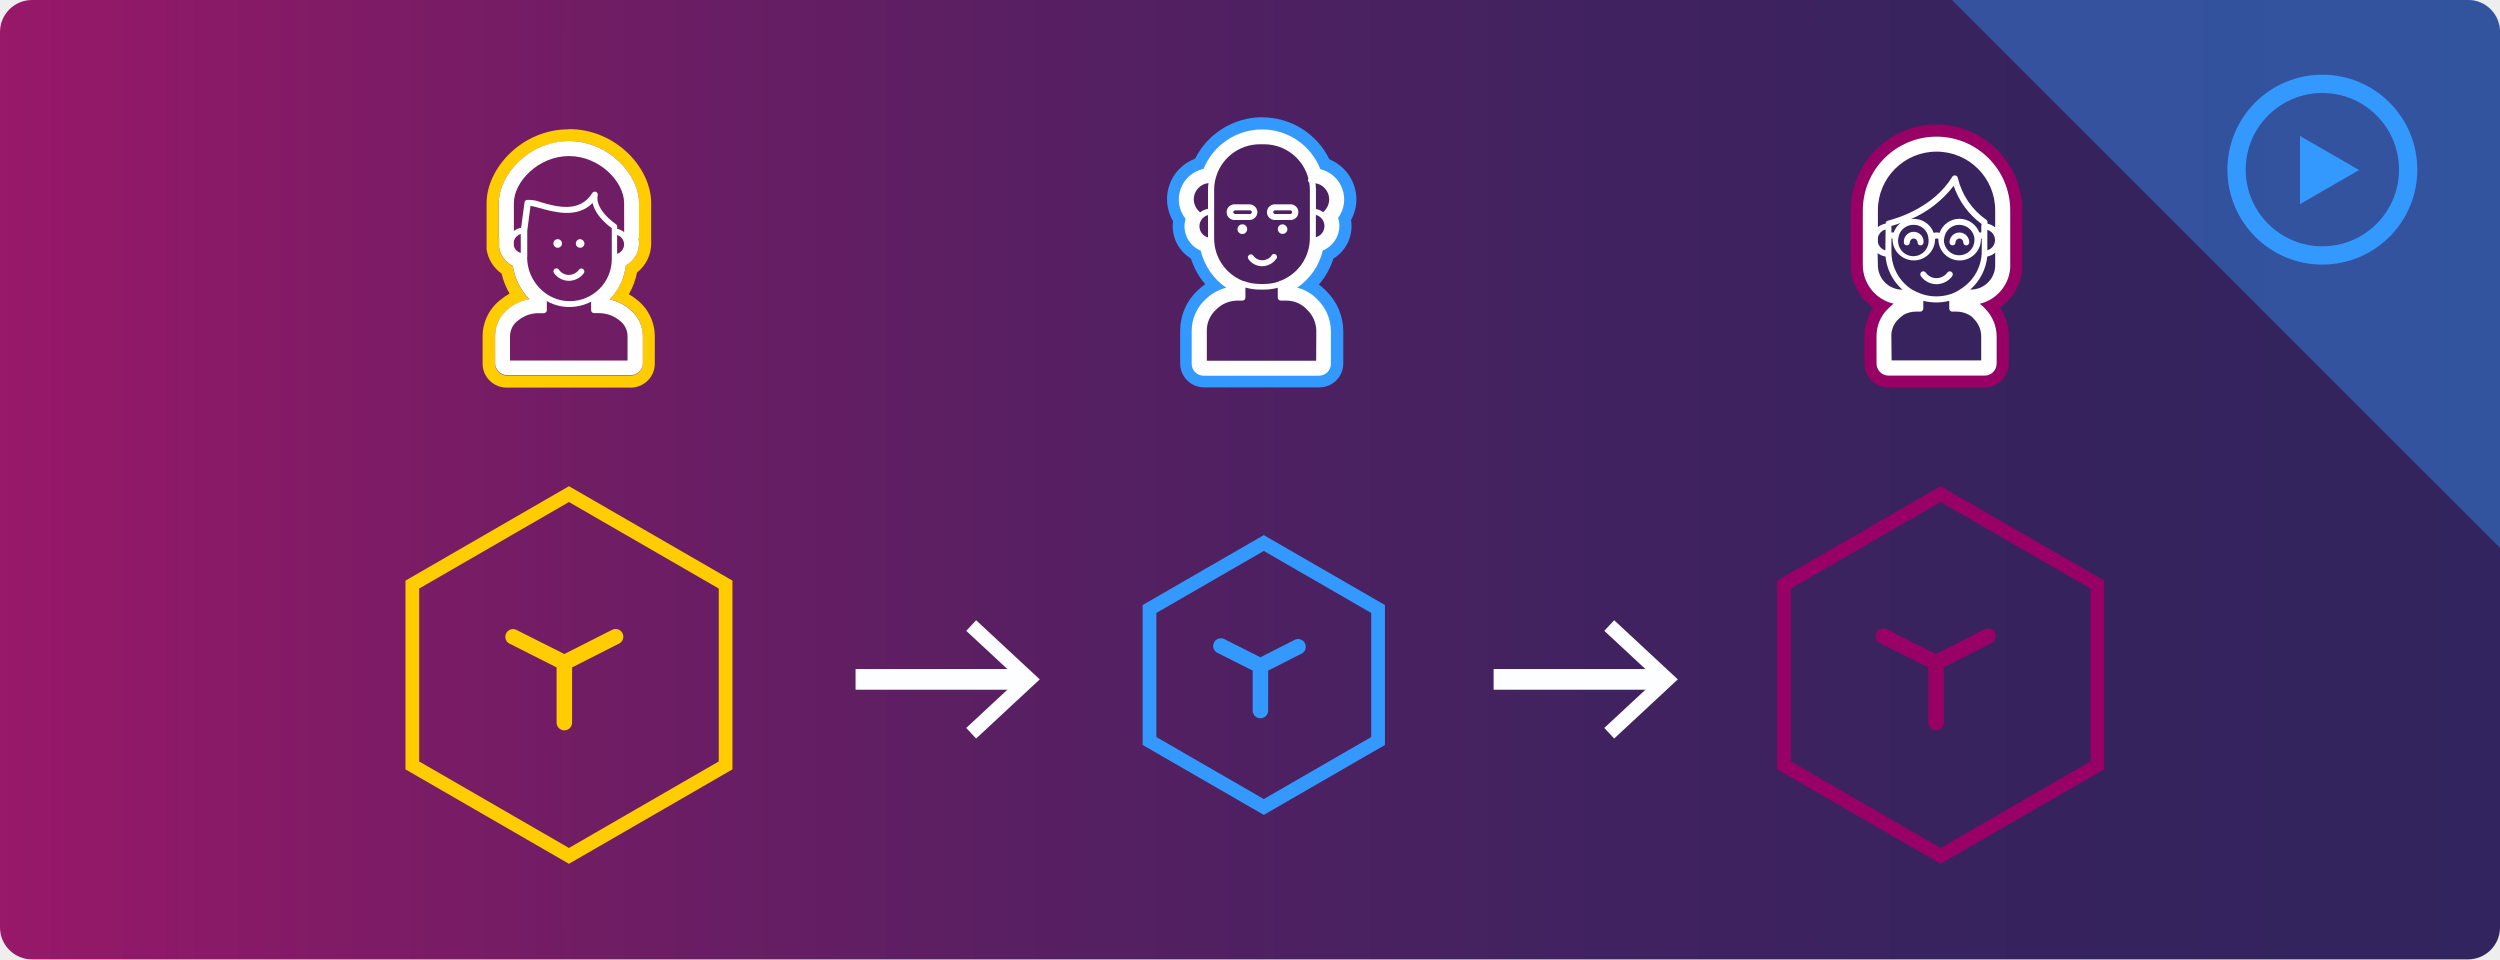
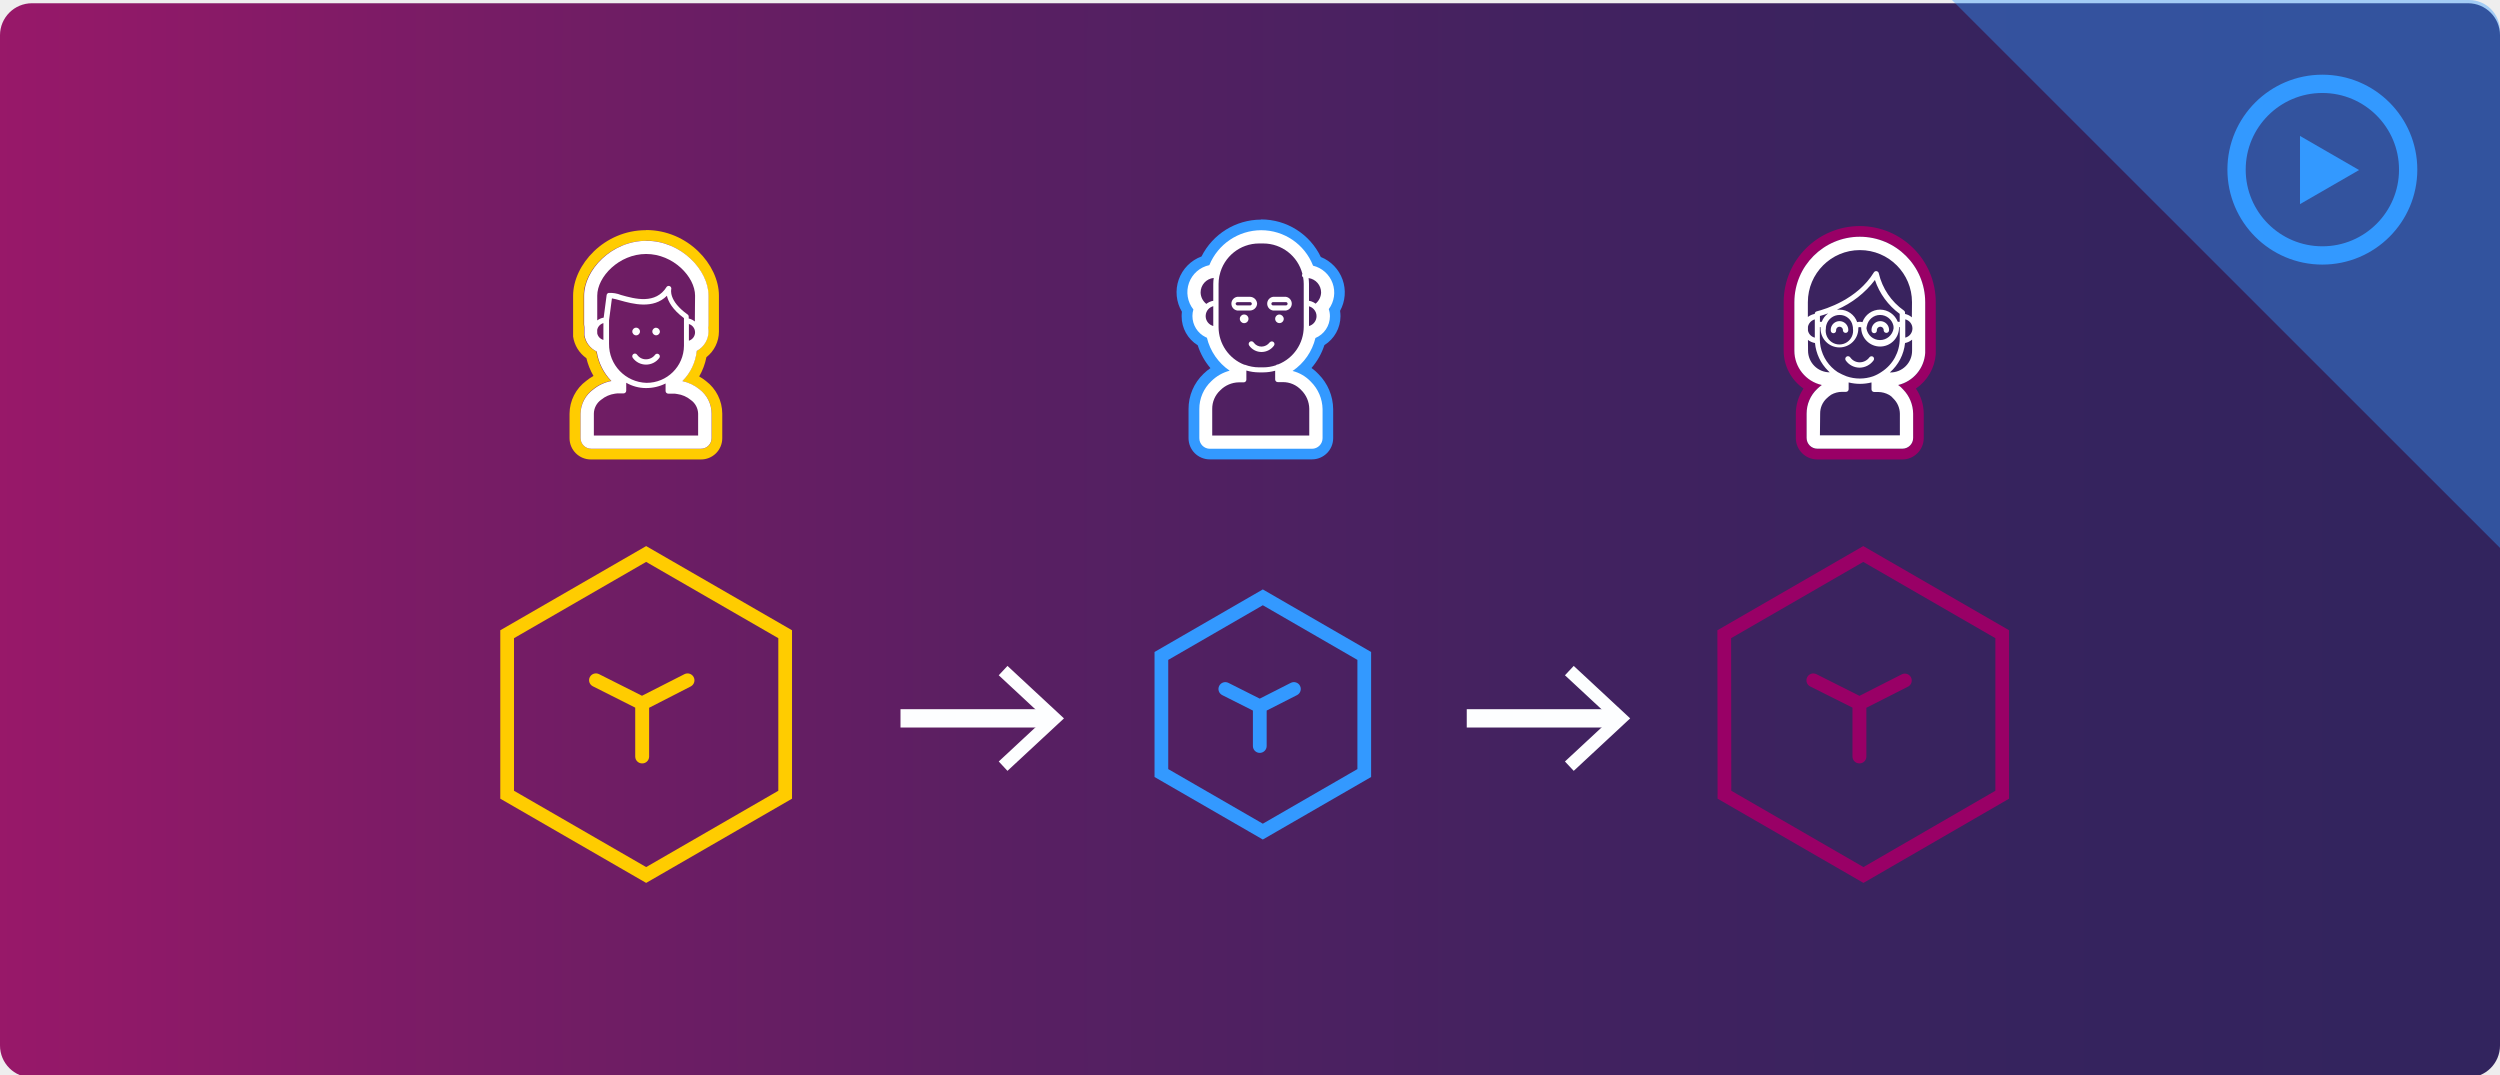
- <svg xmlns="http://www.w3.org/2000/svg" viewBox="0 0 546.89 209.87">
+ <svg xmlns="http://www.w3.org/2000/svg" viewBox="0 0 546.89 235">
  <defs>
    <style>.cls-1{fill:#eee;}.cls-2{fill:url(#Unbenannter_Verlauf_12);}.cls-3,.cls-6{fill:#39f;}.cls-3{opacity:0.4;}.cls-4{fill:#fc0;}.cls-5{fill:#fff;}.cls-7{fill:#906;}.cls-11,.cls-12,.cls-8,.cls-9{fill:none;}.cls-8{stroke:#fc0;}.cls-11,.cls-8,.cls-9{stroke-miterlimit:10;stroke-width:3px;}.cls-12,.cls-9{stroke:#39f;}.cls-10{fill:#fdfeff;}.cls-11{stroke:#906;}.cls-12{stroke-linecap:round;stroke-linejoin:round;stroke-width:4px;}</style>
-     <linearGradient id="Unbenannter_Verlauf_12" y1="104.94" x2="546.89" y2="104.94" gradientUnits="userSpaceOnUse">
+     <linearGradient id="Unbenannter_Verlauf_12" y1="118.21" x2="546.89" y2="118.21" gradientUnits="userSpaceOnUse">
      <stop offset="0" stop-color="#981869" />
      <stop offset="0.19" stop-color="#771c65" />
      <stop offset="0.4" stop-color="#591f62" />
      <stop offset="0.61" stop-color="#432260" />
      <stop offset="0.81" stop-color="#36235e" />
      <stop offset="1" stop-color="#32245e" />
    </linearGradient>
  </defs>
  <g id="Lock">
-     <rect class="cls-1" x="-707.74" y="-2167.74" width="1921.02" height="3438.64" />
-     <rect class="cls-2" width="546.89" height="209.87" rx="7" />
+     <rect class="cls-1" x="-707.74" y="-2154.46" width="1921.02" height="3438.64" />
+     <rect class="cls-2" y="0.71" width="546.89" height="235" rx="7" />
    <path class="cls-3" d="M540.12,0H427L546.89,119.86V6.77A6.77,6.77,0,0,0,540.12,0Z" />
-     <path class="cls-4" d="M124.45,30.86c8.64,0,15.33,7.29,15.33,13.56v7.24a2.44,2.44,0,0,1-.08.66,4.9,4.9,0,0,1,.08.94,5.51,5.51,0,0,1-2.89,4.79,12.26,12.26,0,0,1-3.54,7.43,10,10,0,0,1,4.24,2,7.47,7.47,0,0,1,3,6v6A2.62,2.62,0,0,1,138,82.15H110.92a2.62,2.62,0,0,1-2.62-2.62v-6a7.54,7.54,0,0,1,3.11-6.06,9.87,9.87,0,0,1,4.38-2,13.25,13.25,0,0,1-3.61-7.26,5.39,5.39,0,0,1-3-4.07c0-.12,0-.25,0-.37v-.94c0-.12,0-.25,0-.37s0-.19,0-.28a2.51,2.51,0,0,1-.07-.62v-7.1c0-6.27,6.7-13.56,15.33-13.56m0-2.62c-10.27,0-18,8.54-18,16.18v7.1a4.49,4.49,0,0,0,0,.64,4.64,4.64,0,0,0,0,.63v.94a6.3,6.3,0,0,0,0,.75,7.9,7.9,0,0,0,3.28,5.33,16,16,0,0,0,1.75,4.38,12.06,12.06,0,0,0-1.78,1.2,10.12,10.12,0,0,0-4.12,8.12v6a5.25,5.25,0,0,0,5.24,5.24H138a5.25,5.25,0,0,0,5.24-5.24v-6a10.15,10.15,0,0,0-4-8.05,11.19,11.19,0,0,0-1.67-1.14,15,15,0,0,0,1.78-4.74,8.07,8.07,0,0,0,3.1-6.32,8.49,8.49,0,0,0,0-.88,5.81,5.81,0,0,0,0-.72V44.42c0-7.64-7.68-16.18-18-16.18Z" />
-     <path class="cls-5" d="M137.54,67.49a10,10,0,0,0-4.19-2,12.26,12.26,0,0,0,3.54-7.43,5.52,5.52,0,0,0,2.9-4.79,4.91,4.91,0,0,0-.09-.94,2.44,2.44,0,0,0,.09-.66V44.42c0-6.27-6.7-13.56-15.34-13.56s-15.33,7.29-15.33,13.56v7.1a2.51,2.51,0,0,0,.07.62c0,.09,0,.19,0,.28s0,.24,0,.37v.94c0,.12,0,.25,0,.37a5.39,5.39,0,0,0,3,4.07,13.31,13.31,0,0,0,3.61,7.27,10,10,0,0,0-4.43,2,7.53,7.53,0,0,0-3.06,6v6a2.62,2.62,0,0,0,2.62,2.62H138a2.62,2.62,0,0,0,2.62-2.62v-6A7.54,7.54,0,0,0,137.54,67.49Zm-1-16.7a3.6,3.6,0,0,0-1.52-.74v-.46a.68.68,0,0,0-.27-.54c-4.76-3.4-4.05-6.18-4-6.28a.68.68,0,0,0-.36-.8.67.67,0,0,0-.83.26c-2.72,4.42-7.86,3-11.26,2a7.21,7.21,0,0,0-3.07-.5.64.64,0,0,0-.49.55L114,49.83a3.62,3.62,0,0,0-1.59.69v-6.1c0-4.66,5.38-10.28,12.06-10.28s12.06,5.62,12.06,10.28Zm-21.2,5.48c0-1.18,0-2,0-2.89s0-1.68,0-2.85v-.06l.71-5.44c.49.07,1.27.29,2,.48,3.16.89,8.23,2.32,11.58-1.1.33,1.4,1.34,3.39,4.2,5.51v6.82a9.2,9.2,0,0,1-9.23,9.14C119.5,65.88,115.31,61.48,115.31,56.27ZM135,55.52V51.41a2.15,2.15,0,0,1,0,4.11Zm-22.6-2.68a2.15,2.15,0,0,1,1.52-1.65v4.14a2.12,2.12,0,0,1-1.52-1.6Zm1,17.22a6.8,6.8,0,0,1,3.42-1.48,4.44,4.44,0,0,1,1-.07h1.14a.65.65,0,0,0,.66-.65v-2a9.78,9.78,0,0,0,4.85,1.3A10.6,10.6,0,0,0,129.31,66v1.85a.65.65,0,0,0,.65.65h1.15a4.3,4.3,0,0,1,1,.09,6.67,6.67,0,0,1,3.37,1.48,4.26,4.26,0,0,1,1.8,3.43v5.37H111.57V73.51A4.3,4.3,0,0,1,113.4,70.06Z" />
-     <path class="cls-5" d="M127.85,53.26a1,1,0,0,0-.94-.94.94.94,0,1,0,.94.94Z" />
-     <circle class="cls-5" cx="122" cy="53.26" r="0.94" />
-     <path class="cls-5" d="M127.7,59.78a.66.66,0,0,0-.12-.92.64.64,0,0,0-.91.12,2.8,2.8,0,0,1-2.22,1.16A2.62,2.62,0,0,1,122.27,59a.65.65,0,0,0-.91-.18.64.64,0,0,0-.18.9,4,4,0,0,0,3.27,1.71A4.08,4.08,0,0,0,127.7,59.78Z" />
-     <path class="cls-6" d="M276.06,30.9a11.14,11.14,0,0,1,10.81,8.48h.33a4.26,4.26,0,0,1,4.24,4.25,4.36,4.36,0,0,1-2,3.59,3.13,3.13,0,0,1,.94,2.24,3.18,3.18,0,0,1-3.1,3.17l-.16.2a11.13,11.13,0,0,1-6.72,9v3.39h1a6.8,6.8,0,0,1,5,2.15,7.08,7.08,0,0,1,2.17,5v7.16H263.35V72.39a6.71,6.71,0,0,1,2.16-5,7.24,7.24,0,0,1,5.05-2.15h1.2v-3.1H272v-.19a11.14,11.14,0,0,1-7-9.11l-.13-.2a2.8,2.8,0,0,1-1.33-.31,3.15,3.15,0,0,1-.68-5.26l-.11-.54-.24.71a4.36,4.36,0,0,1-2-3.61,4.26,4.26,0,0,1,4.24-4.24H265l.41-.52a11.14,11.14,0,0,1,10.68-8h0m0-5.23a16.5,16.5,0,0,0-14.66,9.08,9.44,9.44,0,0,0-4.83,13.64,9.45,9.45,0,0,0-.07,1.07,8.37,8.37,0,0,0,4,7.13,16.19,16.19,0,0,0,3.12,5.61,13,13,0,0,0-1.68,1.38,12,12,0,0,0-3.8,8.81v7.16a5.23,5.23,0,0,0,5.23,5.22h25.23a5.22,5.22,0,0,0,5.22-5.22V72.39a12.37,12.37,0,0,0-3.62-8.63,11.21,11.21,0,0,0-1.72-1.51,16.32,16.32,0,0,0,3.18-5.68,8.32,8.32,0,0,0,3.86-8.44,9.4,9.4,0,0,0,1.17-4.5,9.5,9.5,0,0,0-5.91-8.78,16.32,16.32,0,0,0-14.7-9.18Z" />
-     <path class="cls-5" d="M288.83,37a13.69,13.69,0,0,0-12.77-8.69,13.86,13.86,0,0,0-12.77,8.63,6.84,6.84,0,0,0-3.94,10.94,5.78,5.78,0,0,0,3,6.81l.32.15a13.7,13.7,0,0,0,5.57,8.1,10.12,10.12,0,0,0-4.55,2.57,9.37,9.37,0,0,0-3,6.91v7.16a2.61,2.61,0,0,0,2.61,2.61h25.23a2.61,2.61,0,0,0,2.61-2.61V72.39a9.77,9.77,0,0,0-2.89-6.82,9.14,9.14,0,0,0-4.48-2.64,13.75,13.75,0,0,0,5.6-8.13A5.84,5.84,0,0,0,293,49.46a5.63,5.63,0,0,0-.28-1.79A6.82,6.82,0,0,0,288.83,37Zm-.91,41.92H264V72.34a6.15,6.15,0,0,1,2-4.58,6.57,6.57,0,0,1,4.59-2h1.2a.66.66,0,0,0,.65-.66v-2.2a11.17,11.17,0,0,0,3.13.45h1a11.06,11.06,0,0,0,2.95-.4v2.15a.66.66,0,0,0,.65.66h1.2a6.15,6.15,0,0,1,4.58,2,6.53,6.53,0,0,1,2,4.58Zm-7.68-17.52h-.07a.65.65,0,0,0-.48.21,10,10,0,0,1-3.12.51h-1a10,10,0,0,1-3.48-.64l-.13,0a10,10,0,0,1-6.36-9.28V41.52a9.74,9.74,0,0,1,.18-1.88.58.58,0,0,0,.06-.26h0a10,10,0,0,1,9.73-7.82h1a10,10,0,0,1,9.65,7.5.64.64,0,0,0-.1.33.67.67,0,0,0,.28.53,9.45,9.45,0,0,1,.14,1.61V52.11A10,10,0,0,1,280.24,61.37ZM264.37,40.05a10.17,10.17,0,0,0-.11,1.47v4.16a3.8,3.8,0,0,0-1.72.77,3.71,3.71,0,0,1-1.4-2.83A3.59,3.59,0,0,1,264.37,40.05Zm-.11,7v4.9a2.26,2.26,0,0,1-.43-.17,2.53,2.53,0,0,1,.43-4.73Zm23.59,4.89V47a2,2,0,0,1,.44.17,2.56,2.56,0,0,1,.58.39v0a.8.8,0,0,0,.21.2,2.5,2.5,0,0,1,.65,1.67A2.53,2.53,0,0,1,287.85,51.9Zm1.62-5.51a4.07,4.07,0,0,0-.6-.38,3.48,3.48,0,0,0-1-.33V41.52a11.48,11.48,0,0,0-.1-1.44,3.6,3.6,0,0,1,3,3.55A3.72,3.72,0,0,1,289.47,46.39Z" />
-     <path class="cls-5" d="M278.17,55.93a2.53,2.53,0,0,1-2,1,2.35,2.35,0,0,1-2-1,.66.66,0,0,0-.91-.18.65.65,0,0,0-.18.9,3.68,3.68,0,0,0,3.05,1.59,3.8,3.8,0,0,0,3-1.55.65.65,0,1,0-1-.8Z" />
-     <path class="cls-5" d="M280.57,49.07a1.05,1.05,0,1,0,1.06,1.06A1.14,1.14,0,0,0,280.57,49.07Z" />
-     <path class="cls-5" d="M271.77,49.07a1.06,1.06,0,0,0,0,2.12,1.06,1.06,0,1,0,0-2.12Z" />
-     <path class="cls-5" d="M275.07,46.41a1.78,1.78,0,0,0-1.71-1.71h-3.18a1.72,1.72,0,1,0,0,3.43h3.18A1.78,1.78,0,0,0,275.07,46.41Zm-5.3,0a.49.49,0,0,1,.41-.4h3.18a.41.41,0,1,1,0,.81h-3.18A.49.49,0,0,1,269.77,46.41Z" />
-     <path class="cls-5" d="M282.17,44.7H279a1.72,1.72,0,1,0,0,3.43h3.18a1.72,1.72,0,1,0,0-3.43Zm0,2.12H279a.41.41,0,1,1,0-.81h3.18a.41.41,0,1,1,0,.81Z" />
-     <path class="cls-7" d="M423.63,29.89A16.15,16.15,0,0,1,439.76,46V58.21a2.43,2.43,0,0,1,0,.38,8.7,8.7,0,0,1-6.67,7.83,6,6,0,0,1,1.25,1.15,8.64,8.64,0,0,1,2.45,5.94v6a2.64,2.64,0,0,1-2.64,2.64h-21a2.64,2.64,0,0,1-2.64-2.64v-6a8.28,8.28,0,0,1,2.66-6.15,10.14,10.14,0,0,1,1.08-.92A8.66,8.66,0,0,1,407.5,58V46a16.15,16.15,0,0,1,16.13-16.13m0-2.63A18.78,18.78,0,0,0,404.87,46V58a11.34,11.34,0,0,0,4.89,9.28,11.1,11.1,0,0,0-1.9,6.22v6a5.28,5.28,0,0,0,5.28,5.27h21a5.28,5.28,0,0,0,5.28-5.27v-6a11.21,11.21,0,0,0-1.93-6.21,11.39,11.39,0,0,0,4.89-8.46c0-.21,0-.42,0-.63V46a18.79,18.79,0,0,0-18.77-18.76Z" />
-     <path class="cls-5" d="M423.63,29.89A16.15,16.15,0,0,0,407.5,46V58a8.66,8.66,0,0,0,6.74,8.43,10,10,0,0,0-1.12,1,8.29,8.29,0,0,0-2.62,6.1v6a2.64,2.64,0,0,0,2.64,2.64h21a2.64,2.64,0,0,0,2.64-2.64v-6a8.63,8.63,0,0,0-2.45-5.93,5.76,5.76,0,0,0-1.25-1.15,8.71,8.71,0,0,0,6.67-7.84,2.22,2.22,0,0,0,0-.37V46A16.15,16.15,0,0,0,423.63,29.89Zm12.83,19.87a3.65,3.65,0,0,0-1.68-.83v-.31a.68.68,0,0,0-.27-.54,15.57,15.57,0,0,1-6.23-9.16.67.67,0,0,0-.53-.54.65.65,0,0,0-.68.3c-4.1,6.66-11.82,9-14.09,9.6a.65.65,0,0,0-.5.64,3.74,3.74,0,0,0-1.68.76V46a12.83,12.83,0,1,1,25.66,0ZM429,63.17a9,9,0,0,1-2.14,1.12h0a10,10,0,0,1-6.54,0,15,15,0,0,1-2.16-1,9.67,9.67,0,0,1-1.5-1.21,9.78,9.78,0,0,1-2.9-6.93V52.18H414v.34a4.66,4.66,0,0,0,9.31,0,1.59,1.59,0,0,0,0-.29,1.11,1.11,0,0,1,.72,0c0,.11,0,.21,0,.3a4.66,4.66,0,0,0,9.31,0v-.34h.18V55A9.73,9.73,0,0,1,429,63.17Zm4.42-13.65v1.34H433a4.71,4.71,0,0,0-4.36-3,4.63,4.63,0,0,0-4.35,3.08,2.36,2.36,0,0,0-1.29,0,4.59,4.59,0,0,0-5-3,23.53,23.53,0,0,0,9.38-7.3,17.15,17.15,0,0,0,6.1,8.35Zm-8.14,2.59a.6.6,0,0,0,.06-.19,3.3,3.3,0,0,1,3.25-2.74,3.4,3.4,0,0,1,3.26,2.53v0a2.46,2.46,0,0,1,.07.79,3.34,3.34,0,0,1-6.68,0A1.84,1.84,0,0,1,425.32,52.11Zm-9.94-.44a3.33,3.33,0,0,1,3.25-2.49,3.21,3.21,0,0,1,3.24,2.7c0,.13,0,.27.06.42a.93.93,0,0,1,0,.22,3.34,3.34,0,1,1-6.67,0A2.73,2.73,0,0,1,415.38,51.67Zm-1.13-.81h-.45V49.43c.53-.15,1.23-.36,2-.65A4.5,4.5,0,0,0,414.25,50.86Zm-1.77,3.91A2.31,2.31,0,0,1,410.8,53v-1a2.33,2.33,0,0,1,1.68-1.8Zm22.3-4.48a2.32,2.32,0,0,1,0,4.46Zm-24,5.07a3.67,3.67,0,0,0,1.73.76A11.07,11.07,0,0,0,415.77,63l.39.37h0A5.34,5.34,0,0,1,410.8,58Zm3,18.14a5,5,0,0,1,1.6-3.73,10,10,0,0,1,1.09-.9,5.41,5.41,0,0,1,2.64-.7h1a.66.66,0,0,0,.66-.66v-1.7a11.62,11.62,0,0,0,5.68,0v1.7a.66.66,0,0,0,.66.66h1a5.53,5.53,0,0,1,2.67.71,3.43,3.43,0,0,1,1.06.89,5.34,5.34,0,0,1,1.6,3.73v5.34H413.8Zm17.33-10.15H431a11.17,11.17,0,0,0,3.73-7.23,3.74,3.74,0,0,0,1.73-.84V58A5.34,5.34,0,0,1,431.13,63.35Z" />
-     <path class="cls-5" d="M426.93,59.49a.66.66,0,0,0-.92.12,3,3,0,0,1-2.38,1.24,2.85,2.85,0,0,1-2.35-1.2.65.65,0,0,0-.91-.19.67.67,0,0,0-.19.92,4.19,4.19,0,0,0,3.45,1.79,4.29,4.29,0,0,0,3.42-1.75A.67.67,0,0,0,426.93,59.49Z" />
-     <path class="cls-5" d="M417.13,53.68a.66.66,0,0,0,.66-.66.84.84,0,1,1,1.68,0,.66.66,0,1,0,1.32,0,2.16,2.16,0,1,0-4.31,0A.66.66,0,0,0,417.13,53.68Z" />
-     <path class="cls-5" d="M427.13,53.68a.67.67,0,0,0,.66-.66.84.84,0,1,1,1.68,0,.66.66,0,1,0,1.32,0,2.16,2.16,0,0,0-4.32,0A.66.66,0,0,0,427.13,53.68Z" />
-     <path class="cls-8" d="M90.2,167.44l34.26,19.79,34.27-19.79V127.88l-34.27-19.79L90.2,127.88Z" />
-     <path class="cls-4" d="M123.46,159.77a1.7,1.7,0,0,1-1.7-1.7V146l-10.44-5.27a1.69,1.69,0,0,1,1.52-3l10.61,5.34L134,137.73a1.69,1.69,0,0,1,1.54,3L125.15,146v12.06A1.7,1.7,0,0,1,123.46,159.77Z" />
-     <path class="cls-9" d="M251.46,162.1l25,14.43,25-14.43V133.22l-25-14.43-25,14.43Z" />
-     <path class="cls-6" d="M275.72,157.13a1.7,1.7,0,0,1-1.69-1.7V146.7l-7.56-3.81a1.69,1.69,0,1,1,1.52-3l7.73,3.89,7.65-3.89a1.7,1.7,0,0,1,1.54,3l-7.49,3.8v8.74A1.7,1.7,0,0,1,275.72,157.13Z" />
-     <rect class="cls-10" x="187.16" y="146.36" width="36.86" height="4.52" />
-     <polygon class="cls-10" points="213.53 161.56 211.37 159.24 222.8 148.62 211.37 138 213.53 135.68 227.45 148.62 213.53 161.56" />
-     <rect class="cls-10" x="326.74" y="146.36" width="36.86" height="4.52" />
-     <polygon class="cls-10" points="353.11 161.56 350.95 159.24 362.38 148.62 350.95 138 353.11 135.68 367.03 148.62 353.11 161.56" />
-     <path class="cls-11" d="M390.26,167.44l34.26,19.79,34.27-19.79V127.88l-34.27-19.79-34.26,19.79Z" />
-     <path class="cls-7" d="M423.52,159.77a1.7,1.7,0,0,1-1.69-1.7V146l-10.45-5.27a1.69,1.69,0,1,1,1.53-3l10.61,5.34L434,137.73a1.69,1.69,0,1,1,1.53,3L425.22,146v12.06A1.7,1.7,0,0,1,423.52,159.77Z" />
+     <path class="cls-4" d="M141.34,52.65c7.66,0,13.61,6.46,13.61,12V71.1a2.33,2.33,0,0,1-.08.59,4.58,4.58,0,0,1,.08.83,4.89,4.89,0,0,1-2.57,4.25,10.91,10.91,0,0,1-3.14,6.6A9.07,9.07,0,0,1,153,85.18a6.64,6.64,0,0,1,2.68,5.31v5.35a2.33,2.33,0,0,1-2.33,2.33h-24A2.34,2.34,0,0,1,127,95.84V90.49a6.68,6.68,0,0,1,2.77-5.37,8.55,8.55,0,0,1,3.89-1.79,11.83,11.83,0,0,1-3.21-6.45,4.8,4.8,0,0,1-2.69-3.61,1.84,1.84,0,0,1,0-.33v-.83a1.84,1.84,0,0,1,0-.33,2.17,2.17,0,0,1,0-.25,2.43,2.43,0,0,1-.07-.55v-6.3c0-5.57,6-12,13.61-12m0-2.33c-9.12,0-15.93,7.58-15.93,14.36V71a5.44,5.44,0,0,0,0,.57,5.55,5.55,0,0,0,0,.56v.83a4.77,4.77,0,0,0,0,.66,7,7,0,0,0,2.91,4.74,14.32,14.32,0,0,0,1.55,3.88,10.69,10.69,0,0,0-1.58,1.07,9,9,0,0,0-3.66,7.2v5.35a4.66,4.66,0,0,0,4.65,4.65h24A4.65,4.65,0,0,0,158,95.84V90.49a9,9,0,0,0-3.57-7.14,10.46,10.46,0,0,0-1.48-1,13.49,13.49,0,0,0,1.58-4.21,7.13,7.13,0,0,0,2.74-5.61,6.79,6.79,0,0,0,0-.78,4.58,4.58,0,0,0,0-.64V64.68c0-6.78-6.81-14.36-15.93-14.36Z" />
+     <path class="cls-5" d="M153,85.15a8.86,8.86,0,0,0-3.72-1.78,10.91,10.91,0,0,0,3.14-6.6A4.89,4.89,0,0,0,155,72.52a4.58,4.58,0,0,0-.08-.83,2.33,2.33,0,0,0,.08-.59V64.68c0-5.56-5.94-12-13.61-12s-13.61,6.47-13.61,12V71a2.43,2.43,0,0,0,.07.55,2.17,2.17,0,0,0,0,.25,1.84,1.84,0,0,0,0,.33v.83a1.84,1.84,0,0,0,0,.33,4.8,4.8,0,0,0,2.69,3.61,11.83,11.83,0,0,0,3.21,6.45,8.87,8.87,0,0,0-3.93,1.82A6.69,6.69,0,0,0,127,90.49v5.35a2.33,2.33,0,0,0,2.33,2.32h24a2.32,2.32,0,0,0,2.33-2.32V90.49A6.68,6.68,0,0,0,153,85.15ZM152,70.33a3.11,3.11,0,0,0-1.34-.65v-.42a.57.57,0,0,0-.25-.47c-4.22-3-3.59-5.48-3.56-5.58a.58.58,0,0,0-1-.48c-2.41,3.93-7,2.65-10,1.8a6.33,6.33,0,0,0-2.72-.45.58.58,0,0,0-.43.49l-.64,4.91a3.25,3.25,0,0,0-1.41.61V64.68c0-4.13,4.77-9.12,10.7-9.12s10.7,5,10.7,9.12ZM133.23,75.2c0-1,0-1.81,0-2.57s0-1.49,0-2.53v0l.63-4.83a15.1,15.1,0,0,1,1.75.43c2.81.79,7.3,2,10.28-1,.28,1.24,1.19,3,3.73,4.89v6.06a8.16,8.16,0,0,1-8.2,8.1A8.44,8.44,0,0,1,133.23,75.2Zm17.47-.67V70.88a1.91,1.91,0,0,1,0,3.65Zm-20.06-2.38A1.94,1.94,0,0,1,132,70.68v3.68a1.89,1.89,0,0,1-1.35-1.42Zm.89,15.28a6.07,6.07,0,0,1,3-1.31,4.06,4.06,0,0,1,.87-.06h1a.59.59,0,0,0,.59-.58V83.73a8.63,8.63,0,0,0,4.3,1.16,9.43,9.43,0,0,0,4.31-1v1.64a.58.58,0,0,0,.58.58h1a3.9,3.9,0,0,1,.94.08,5.9,5.9,0,0,1,3,1.31,3.77,3.77,0,0,1,1.6,3v4.77H129.91V90.49A3.8,3.8,0,0,1,131.53,87.43Z" />
+     <path class="cls-5" d="M144.36,72.52a.9.9,0,0,0-.84-.83.83.83,0,1,0,.84.83Z" />
+     <circle class="cls-5" cx="139.16" cy="72.52" r="0.84" />
+     <path class="cls-5" d="M144.22,78.31a.57.57,0,0,0-.1-.81.57.57,0,0,0-.81.1,2.49,2.49,0,0,1-2,1,2.32,2.32,0,0,1-1.94-1,.58.58,0,0,0-.8-.16.59.59,0,0,0-.17.81,3.54,3.54,0,0,0,2.91,1.51A3.59,3.59,0,0,0,144.22,78.31Z" />
+     <path class="cls-6" d="M275.88,52.68a9.87,9.87,0,0,1,9.59,7.53h.3A3.78,3.78,0,0,1,289.53,64a3.88,3.88,0,0,1-1.77,3.19,2.76,2.76,0,0,1,.83,2A2.83,2.83,0,0,1,285.84,72l-.14.17a9.88,9.88,0,0,1-6,8v3h.87a6,6,0,0,1,4.47,1.9A6.31,6.31,0,0,1,287,89.5v6.35H264.6V89.5a6,6,0,0,1,1.92-4.45,6.45,6.45,0,0,1,4.48-1.9h1.07V80.39h.2v-.16a9.88,9.88,0,0,1-6.21-8.09l-.12-.17a2.66,2.66,0,0,1-1.17-.28,2.8,2.8,0,0,1-.61-4.67l-.1-.48-.21.63a3.9,3.9,0,0,1-1.79-3.2,3.79,3.79,0,0,1,3.77-3.77H266l.37-.46a9.88,9.88,0,0,1,9.47-7.06h0m0-4.64a14.62,14.62,0,0,0-13,8.06,8.35,8.35,0,0,0-4.29,12.1,7.57,7.57,0,0,0-.06,1,7.43,7.43,0,0,0,3.52,6.33,14.45,14.45,0,0,0,2.78,5,10.89,10.89,0,0,0-1.5,1.23A10.6,10.6,0,0,0,260,89.5v6.35a4.63,4.63,0,0,0,4.63,4.64H287a4.64,4.64,0,0,0,4.64-4.64V89.5a11,11,0,0,0-3.21-7.66,10.2,10.2,0,0,0-1.53-1.34,14.52,14.52,0,0,0,2.82-5,7.5,7.5,0,0,0,3.52-6.32,7.72,7.72,0,0,0-.09-1.18,8.36,8.36,0,0,0-4.21-11.78A14.48,14.48,0,0,0,275.88,48Z" />
+     <path class="cls-5" d="M287.22,58.07a12.17,12.17,0,0,0-11.34-7.71A12.3,12.3,0,0,0,264.55,58a6.06,6.06,0,0,0-3.49,9.7,4.9,4.9,0,0,0-.21,1.43,5.15,5.15,0,0,0,2.88,4.62l.29.13A12.14,12.14,0,0,0,269,81.09a8.91,8.91,0,0,0-4,2.28,8.3,8.3,0,0,0-2.64,6.13v6.35a2.31,2.31,0,0,0,2.31,2.32H287a2.32,2.32,0,0,0,2.32-2.32V89.5a8.67,8.67,0,0,0-2.56-6,8.29,8.29,0,0,0-4-2.35,12.15,12.15,0,0,0,5-7.21,5.18,5.18,0,0,0,3.17-4.74,4.89,4.89,0,0,0-.25-1.58,6.06,6.06,0,0,0-3.44-9.5Zm-.81,37.2H265.18V89.46a5.47,5.47,0,0,1,1.75-4.07A5.85,5.85,0,0,1,271,83.64h1.07a.58.58,0,0,0,.58-.58v-2a10.13,10.13,0,0,0,2.77.4h.92a9.79,9.79,0,0,0,2.61-.36v1.91a.58.58,0,0,0,.58.58h1.07a5.45,5.45,0,0,1,4.06,1.75,5.83,5.83,0,0,1,1.75,4.07Zm-6.82-15.55h-.06a.54.54,0,0,0-.42.19,8.79,8.79,0,0,1-2.77.45h-.92a8.83,8.83,0,0,1-3.09-.57.34.34,0,0,0-.12,0,8.87,8.87,0,0,1-5.64-8.24V62.1a9.07,9.07,0,0,1,.16-1.66.48.48,0,0,0,.06-.24h0a8.86,8.86,0,0,1,8.64-6.94h.92a8.85,8.85,0,0,1,8.56,6.66.55.55,0,0,0-.09.29.54.54,0,0,0,.25.46,8.54,8.54,0,0,1,.13,1.43v9.4A8.86,8.86,0,0,1,279.59,79.72ZM265.51,60.8a9.36,9.36,0,0,0-.1,1.3v3.7a3.4,3.4,0,0,0-1.52.68A3.27,3.27,0,0,1,262.64,64,3.19,3.19,0,0,1,265.51,60.8Zm-.1,6.18v4.34a1.5,1.5,0,0,1-.38-.15,2.24,2.24,0,0,1,.38-4.19Zm20.94,4.34V67a1.5,1.5,0,0,1,.38.15,2.06,2.06,0,0,1,.52.35h0a.52.52,0,0,0,.18.18,2.2,2.2,0,0,1,.57,1.48A2.24,2.24,0,0,1,286.35,71.32Zm1.44-4.89a3.06,3.06,0,0,0-.54-.34,3,3,0,0,0-.9-.29V62.1a10.69,10.69,0,0,0-.09-1.27A3.19,3.19,0,0,1,289,64,3.31,3.31,0,0,1,287.79,66.43Z" />
+     <path class="cls-5" d="M277.75,74.89a2.23,2.23,0,0,1-1.76.93,2.1,2.1,0,0,1-1.74-.89.58.58,0,0,0-1,.64A3.28,3.28,0,0,0,276,77a3.36,3.36,0,0,0,2.68-1.38.58.58,0,0,0-.92-.71Z" />
+     <path class="cls-5" d="M279.89,68.8a.94.94,0,1,0,.94.94A1,1,0,0,0,279.89,68.8Z" />
+     <path class="cls-5" d="M272.07,68.8a.95.95,0,0,0,0,1.89.95.95,0,1,0,0-1.89Z" />
+     <path class="cls-5" d="M275,66.45a1.58,1.58,0,0,0-1.52-1.52h-2.83a1.52,1.52,0,0,0,0,3h2.83A1.59,1.59,0,0,0,275,66.45Zm-4.71,0a.45.45,0,0,1,.36-.36h2.83a.36.36,0,0,1,0,.72h-2.83A.45.45,0,0,1,270.3,66.45Z" />
+     <path class="cls-5" d="M281.31,64.93h-2.83a1.52,1.52,0,0,0,0,3h2.83a1.52,1.52,0,0,0,0-3Zm0,1.88h-2.83a.36.36,0,1,1,0-.72h2.83a.36.36,0,0,1,0,.72Z" />
+     <path class="cls-7" d="M406.84,51.79A14.33,14.33,0,0,1,421.15,66.1V76.92a1.83,1.83,0,0,1,0,.33,7.75,7.75,0,0,1-5.92,7,5.19,5.19,0,0,1,1.11,1,7.69,7.69,0,0,1,2.17,5.27v5.32a2.34,2.34,0,0,1-2.34,2.34H397.53a2.34,2.34,0,0,1-2.34-2.34V90.49A7.39,7.39,0,0,1,397.55,85a9,9,0,0,1,1-.81,7.68,7.68,0,0,1-6-7.48V66.1a14.33,14.33,0,0,1,14.31-14.31m0-2.34A16.67,16.67,0,0,0,390.19,66.1V76.74A10.09,10.09,0,0,0,394.53,85a9.81,9.81,0,0,0-1.68,5.51v5.32a4.69,4.69,0,0,0,4.68,4.68h18.62a4.69,4.69,0,0,0,4.68-4.68V90.49A10,10,0,0,0,419.12,85a10.06,10.06,0,0,0,4.34-7.5,5.25,5.25,0,0,0,0-.56V66.1a16.67,16.67,0,0,0-16.65-16.65Z" />
+     <path class="cls-5" d="M406.84,51.79A14.33,14.33,0,0,0,392.53,66.1V76.74a7.68,7.68,0,0,0,6,7.48,9.89,9.89,0,0,0-1,.85,7.39,7.39,0,0,0-2.32,5.42v5.32a2.34,2.34,0,0,0,2.34,2.34h18.62a2.34,2.34,0,0,0,2.34-2.34V90.49a7.69,7.69,0,0,0-2.17-5.27,5.47,5.47,0,0,0-1.11-1,7.72,7.72,0,0,0,5.92-7,1.83,1.83,0,0,0,0-.33V66.1A14.33,14.33,0,0,0,406.84,51.79Zm11.39,17.63a3.28,3.28,0,0,0-1.49-.74v-.27a.58.58,0,0,0-.25-.48A13.75,13.75,0,0,1,411,59.8a.6.6,0,0,0-.47-.48.58.58,0,0,0-.61.27c-3.63,5.91-10.49,8-12.5,8.52a.57.57,0,0,0-.44.56,3.47,3.47,0,0,0-1.5.67V66.1a11.39,11.39,0,0,1,22.78,0Zm-6.58,11.9a8.51,8.51,0,0,1-1.9,1h0a8.9,8.9,0,0,1-5.81,0A13.76,13.76,0,0,1,402,81.4a8.56,8.56,0,0,1-1.33-1.08,8.66,8.66,0,0,1-2.57-6.15V71.56h.16v.31a4.13,4.13,0,1,0,8.26,0,2.46,2.46,0,0,0,0-.26.91.91,0,0,1,.63,0,2.35,2.35,0,0,0,0,.26,4.14,4.14,0,0,0,8.27,0v-.31h.16v2.52A8.65,8.65,0,0,1,411.65,81.32Zm3.92-12.11v1.18h-.42a4.19,4.19,0,0,0-3.87-2.66,4.12,4.12,0,0,0-3.86,2.74,2.14,2.14,0,0,0-1.15,0,4.06,4.06,0,0,0-3.86-2.73,3.68,3.68,0,0,0-.58,0,20.77,20.77,0,0,0,8.32-6.49,15.2,15.2,0,0,0,5.42,7.41Zm-7.23,2.3a.37.37,0,0,0,.05-.17,2.93,2.93,0,0,1,2.89-2.44,3,3,0,0,1,2.89,2.24v0a2.33,2.33,0,0,1,.06.71,3,3,0,0,1-5.93,0A1.38,1.38,0,0,1,408.34,71.51Zm-8.82-.4a3,3,0,0,1,2.89-2.21,2.85,2.85,0,0,1,2.87,2.4,2.83,2.83,0,0,0,.06.37,1.62,1.62,0,0,1,0,.2,3,3,0,1,1-5.92,0A2.49,2.49,0,0,1,399.52,71.11Zm-1-.72h-.4V69.12c.47-.13,1.09-.31,1.8-.57A4,4,0,0,0,398.52,70.39ZM397,73.86a2,2,0,0,1-1.5-1.55v-.84a2.09,2.09,0,0,1,1.5-1.6Zm19.79-4a2.06,2.06,0,0,1,0,4Zm-21.29,4.5a3.47,3.47,0,0,0,1.54.68,9.84,9.84,0,0,0,2.88,6.08l.34.33h0a4.75,4.75,0,0,1-4.74-4.74Zm2.67,16.1a4.46,4.46,0,0,1,1.42-3.31,7.31,7.31,0,0,1,1-.81,4.85,4.85,0,0,1,2.34-.62h.89a.58.58,0,0,0,.58-.58V83.66a10.24,10.24,0,0,0,5,0v1.51a.58.58,0,0,0,.59.58h.88a5,5,0,0,1,2.37.63,3.18,3.18,0,0,1,.94.8,4.72,4.72,0,0,1,1.43,3.31v4.74H398.12Zm15.37-9h-.11a9.87,9.87,0,0,0,3.31-6.42,3.4,3.4,0,0,0,1.54-.74v2.42A4.74,4.74,0,0,1,413.49,81.48Z" />
+     <path class="cls-5" d="M409.77,78.06a.58.58,0,0,0-.82.1,2.65,2.65,0,0,1-2.11,1.1,2.51,2.51,0,0,1-2.08-1.07.59.59,0,0,0-1,.65,3.71,3.71,0,0,0,3.06,1.59,3.82,3.82,0,0,0,3-1.55A.59.59,0,0,0,409.77,78.06Z" />
+     <path class="cls-5" d="M401.08,72.89a.58.58,0,0,0,.58-.58.75.75,0,1,1,1.49,0,.59.59,0,0,0,1.17,0,1.92,1.92,0,1,0-3.83,0A.58.58,0,0,0,401.08,72.89Z" />
+     <path class="cls-5" d="M410,72.89a.58.58,0,0,0,.58-.58.75.75,0,1,1,1.49,0,.59.59,0,0,0,1.17,0,1.92,1.92,0,1,0-3.83,0A.58.58,0,0,0,410,72.89Z" />
+     <path class="cls-8" d="M110.94,173.85l30.41,17.56,30.41-17.56V138.74l-30.41-17.55-30.41,17.55Z" />
+     <path class="cls-4" d="M140.46,167a1.5,1.5,0,0,1-1.5-1.5v-10.7l-9.27-4.67a1.49,1.49,0,0,1-.67-2,1.51,1.51,0,0,1,2-.67l9.42,4.74,9.32-4.74a1.51,1.51,0,0,1,1.37,2.69L142,154.83v10.71A1.5,1.5,0,0,1,140.46,167Z" />
+     <path class="cls-9" d="M254.06,169.11l22.19,12.81,22.19-12.81V143.49l-22.19-12.82-22.19,12.82Z" />
+     <path class="cls-6" d="M275.58,164.7a1.5,1.5,0,0,1-1.5-1.51v-7.75l-6.71-3.38a1.5,1.5,0,1,1,1.35-2.68l6.86,3.45,6.79-3.45a1.5,1.5,0,1,1,1.36,2.68l-6.64,3.38v7.75A1.51,1.51,0,0,1,275.58,164.7Z" />
+     <rect class="cls-10" x="196.99" y="155.14" width="32.71" height="4.01" />
+     <polygon class="cls-10" points="220.39 168.63 218.48 166.58 228.62 157.15 218.48 147.72 220.39 145.67 232.75 157.15 220.39 168.63" />
+     <rect class="cls-10" x="320.86" y="155.14" width="32.71" height="4.01" />
+     <polygon class="cls-10" points="344.26 168.63 342.34 166.58 352.49 157.15 342.34 147.72 344.26 145.67 356.61 157.15 344.26 168.63" />
+     <path class="cls-11" d="M377.23,173.85l30.41,17.56L438,173.85V138.74l-30.4-17.55-30.41,17.55Z" />
+     <path class="cls-7" d="M406.75,167a1.51,1.51,0,0,1-1.51-1.5v-10.7L396,150.17a1.5,1.5,0,0,1,1.35-2.69l9.42,4.74,9.33-4.74a1.51,1.51,0,0,1,1.36,2.69l-9.18,4.66v10.71A1.5,1.5,0,0,1,406.75,167Z" />
    <polygon class="cls-6" points="516.06 37.2 503.14 29.74 503.14 44.65 516.06 37.2" />
    <circle class="cls-12" cx="508.03" cy="37.11" r="18.77" />
  </g>
</svg>
